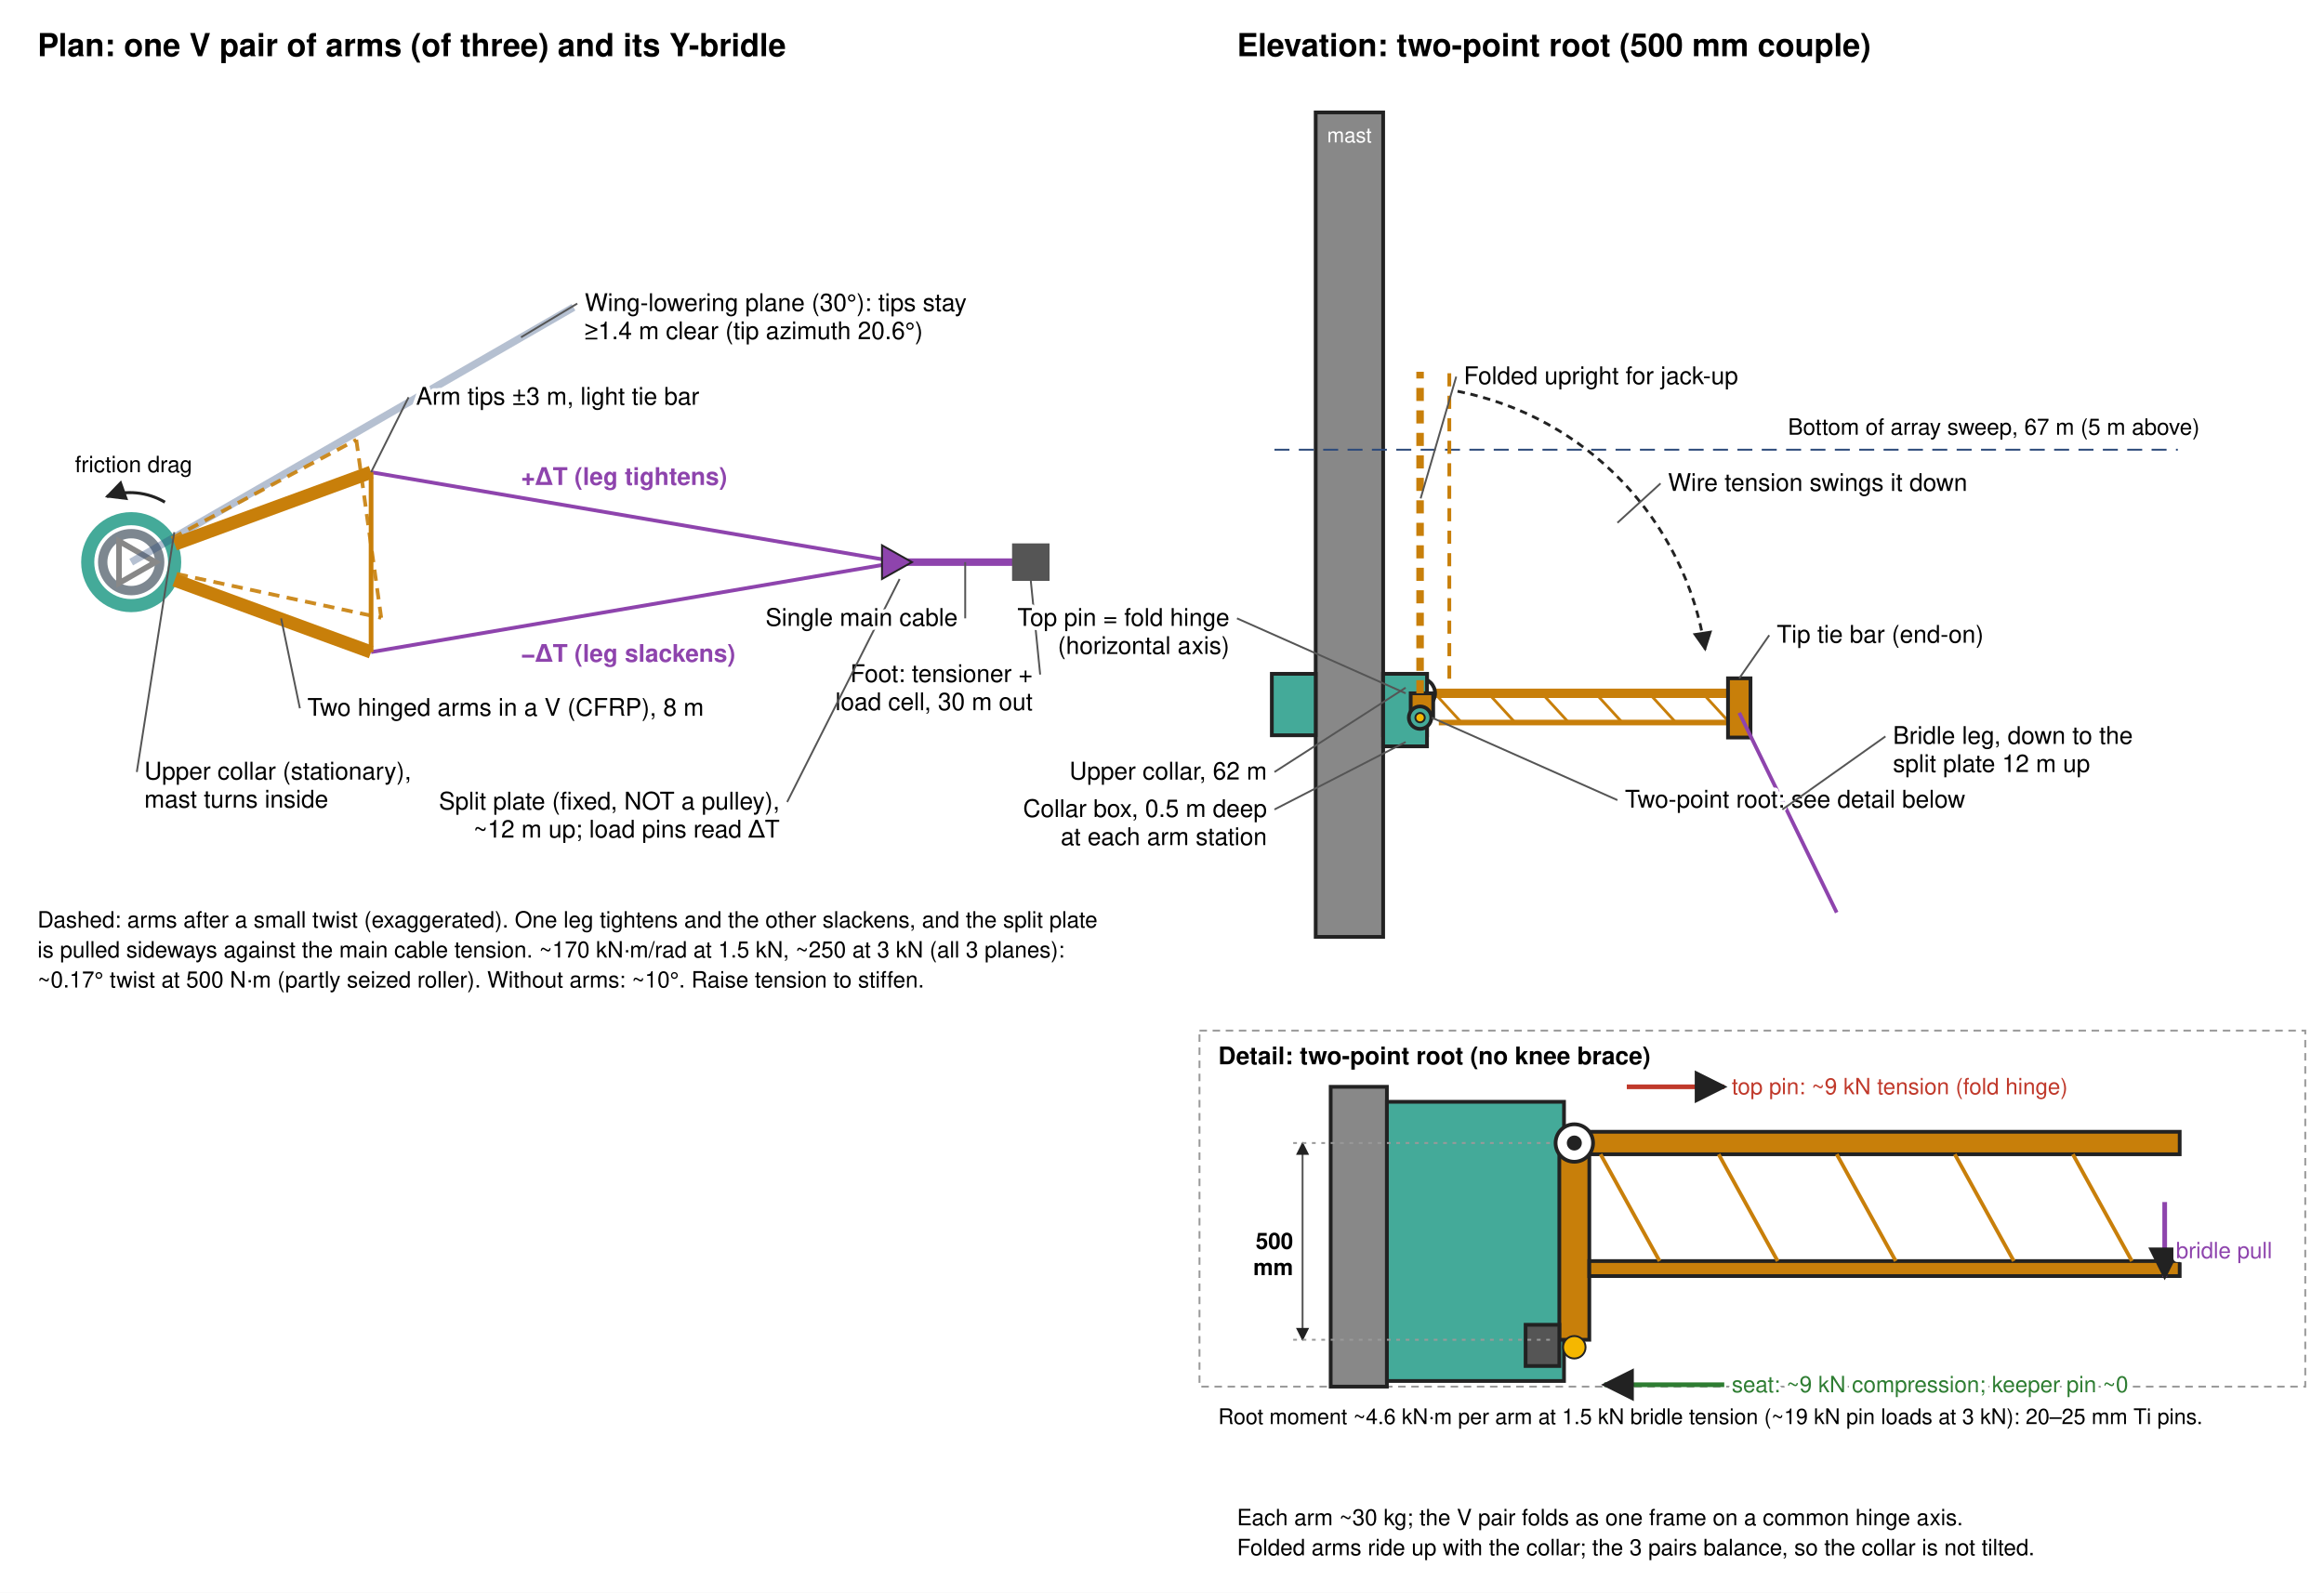
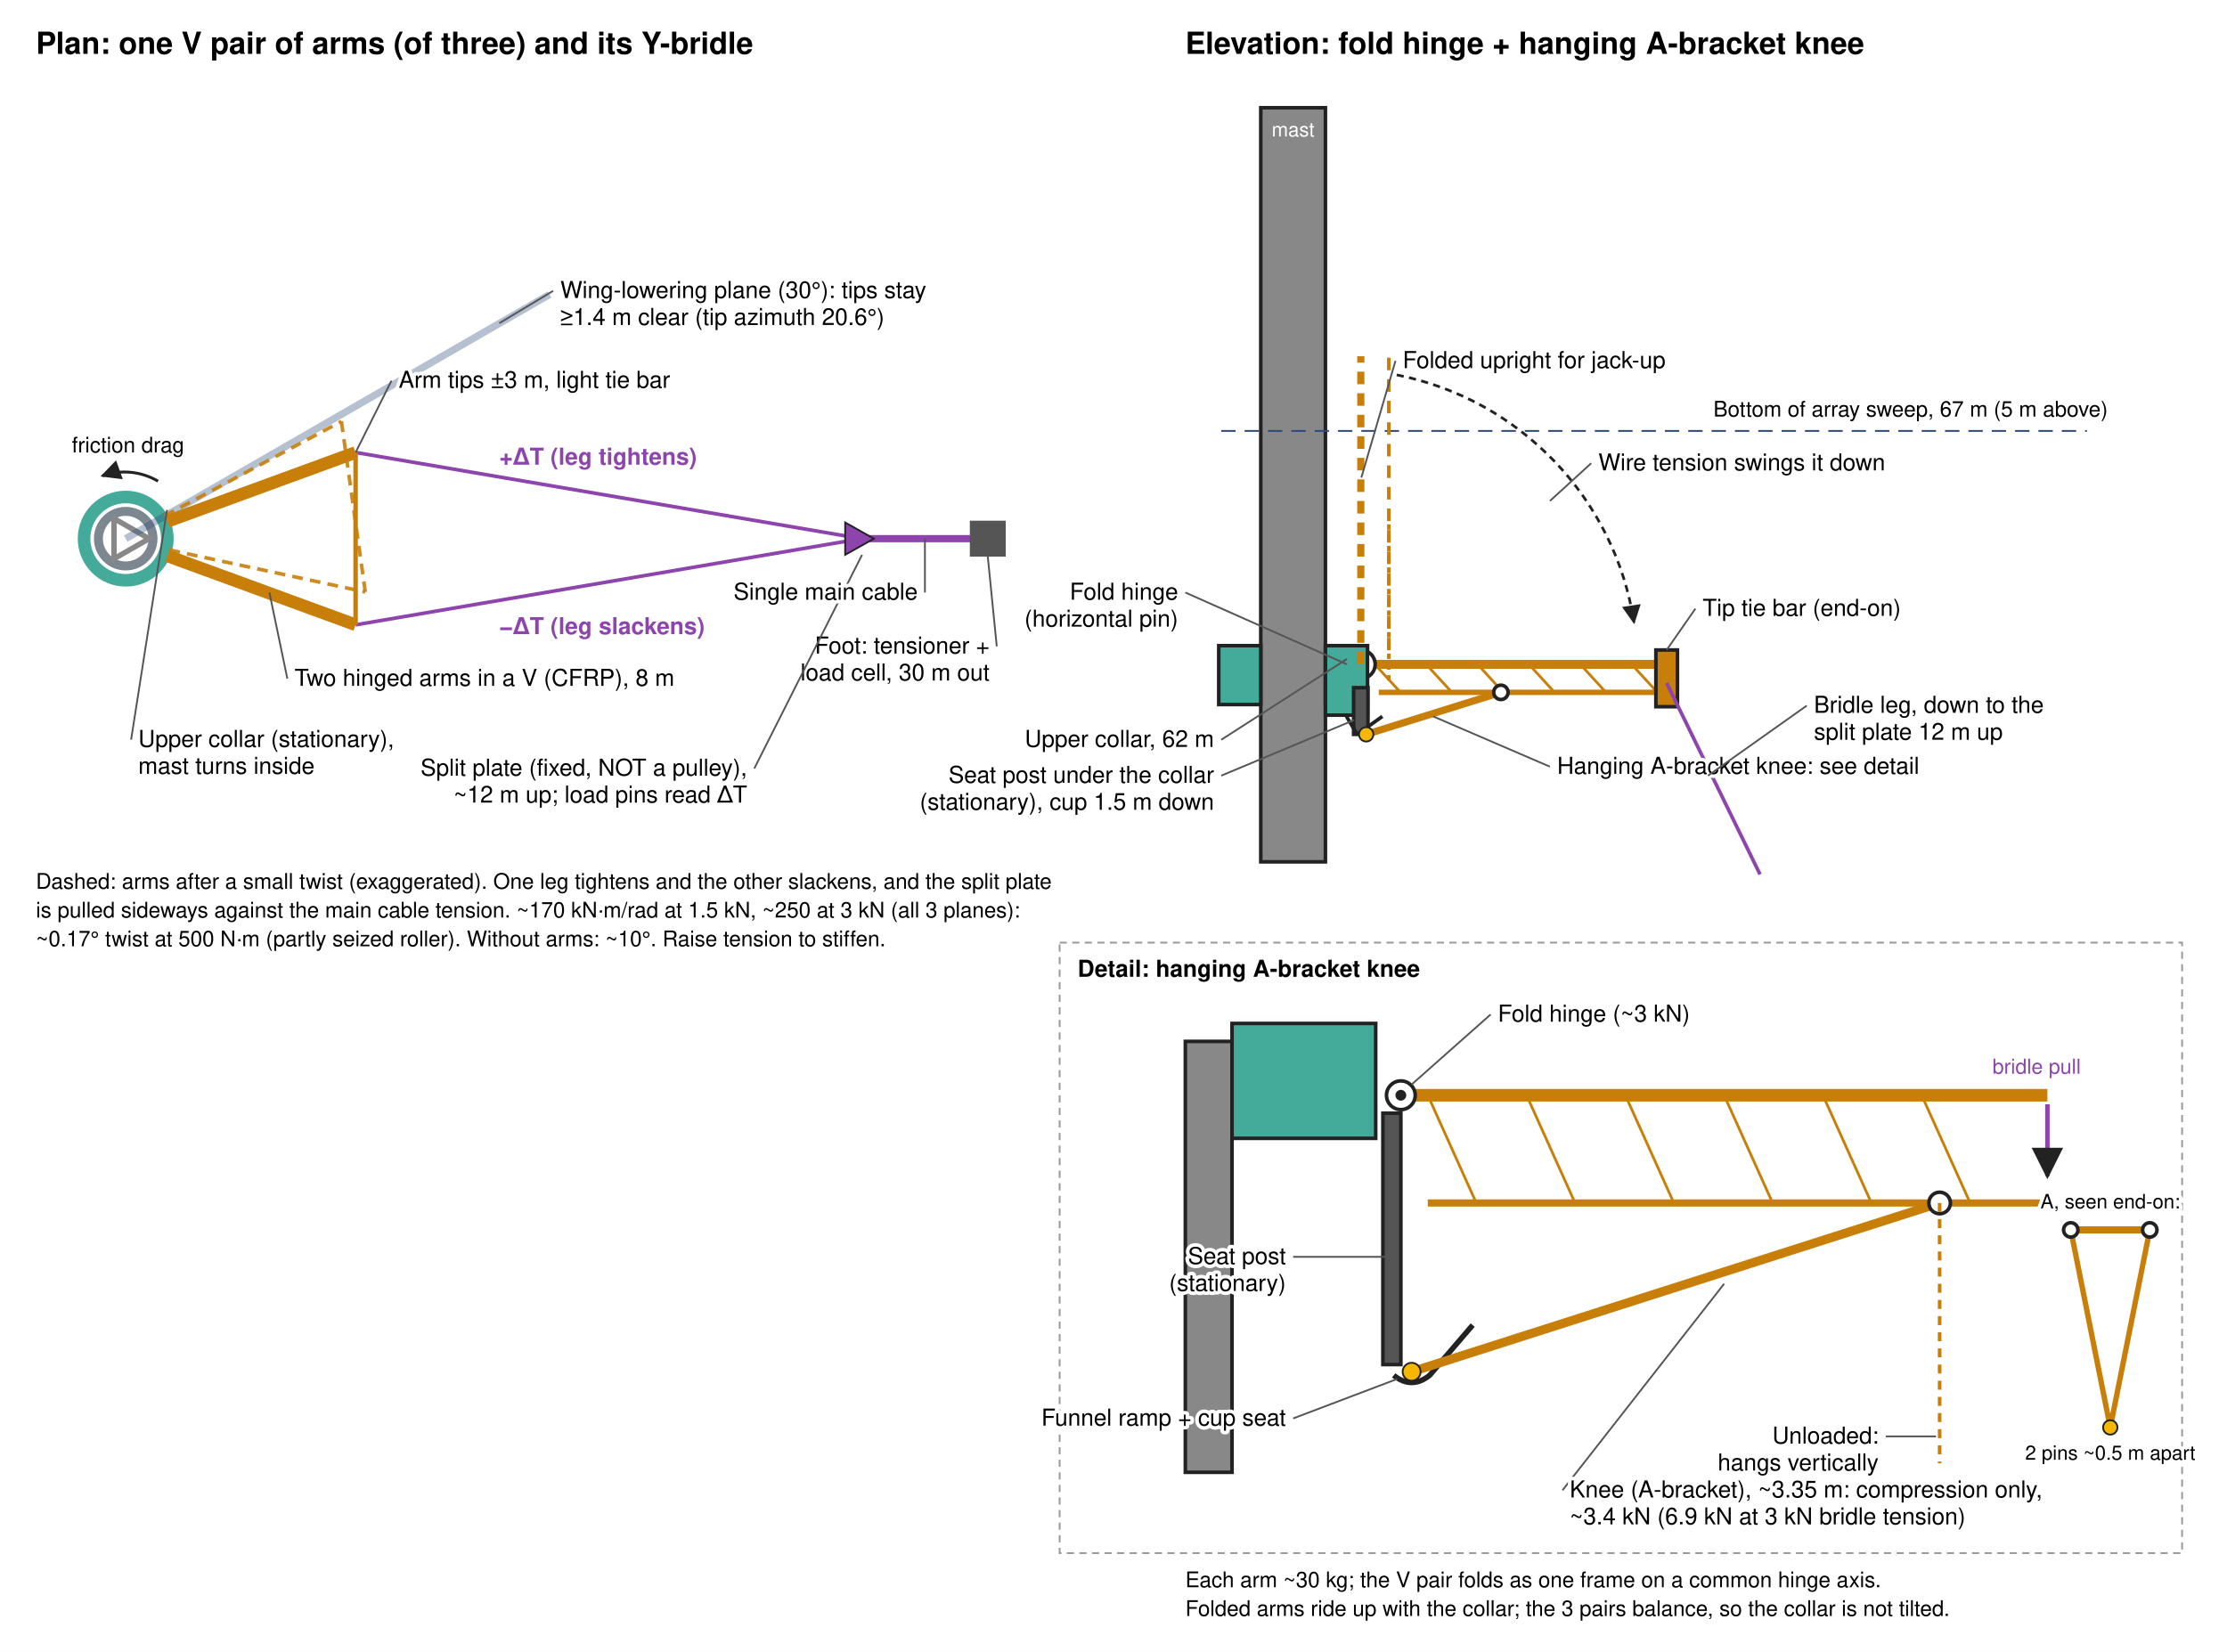
- <svg xmlns="http://www.w3.org/2000/svg" viewBox="0 0 1240 850" font-family="Helvetica, Arial, sans-serif" font-size="13">
-   <rect width="1240" height="850" fill="#fff" />
+ <svg xmlns="http://www.w3.org/2000/svg" viewBox="0 0 1240 920" font-family="Helvetica, Arial, sans-serif" font-size="13">
+   <rect width="1240" height="920" fill="#fff" />
  <defs>
    <marker id="ar" viewBox="0 0 10 10" refX="9" refY="5" markerWidth="7" markerHeight="7" orient="auto-start-reverse">
      <path d="M0 0L10 5L0 10z" fill="#222" />
    </marker>
  </defs>
  <style>.s{stroke:#222;stroke-width:2}.l{stroke:#555;stroke-width:1;fill:none}.guy{stroke:#8e44ad;stroke-width:2}.arm{stroke:#c87f0a}.collar{fill:#4a9}.mast{fill:#888}text{paint-order:stroke;stroke:#fff;stroke-width:4px;stroke-linejoin:round}.t{font-size:17px;font-weight:bold}</style>
  <text x="20" y="30" class="t">Plan: one V pair of arms (of three) and its Y-bridle</text>
  <circle cx="70" cy="300" r="23.2" fill="none" stroke="#4a9" stroke-width="7" />
  <circle cx="70" cy="300" r="15.2" fill="none" stroke="#7d8790" stroke-width="5" />
  <polygon points="83.0,300.0 63.5,311.2 63.5,288.8" fill="none" stroke="#888" stroke-width="3" />
  <line x1="70" y1="300" x2="306" y2="164" stroke="#2c4a7a" stroke-width="4" opacity="0.35" />
  <line x1="198" y1="252" x2="479.6" y2="300" class="guy" />
  <line x1="198" y1="348" x2="479.6" y2="300" class="guy" />
  <line x1="479.6" y1="300" x2="550" y2="300" stroke="#8e44ad" stroke-width="4" />
  <polygon points="470.6,291 486.6,300 470.6,309" fill="#8e44ad" stroke="#222" />
  <rect x="540" y="290" width="20" height="20" fill="#555" />
  <line x1="91.6" y1="287.3" x2="190.1" y2="234.7" stroke="#c87f0a" stroke-width="2" stroke-dasharray="6 4" opacity="0.9" />
  <line x1="94.3" y1="306.3" x2="203.4" y2="329.7" stroke="#c87f0a" stroke-width="2" stroke-dasharray="6 4" opacity="0.9" />
  <line x1="190.1" y1="234.7" x2="203.4" y2="329.7" stroke="#c87f0a" stroke-width="2" stroke-dasharray="6 4" opacity="0.9" />
  <line x1="93.2" y1="290.4" x2="198.0" y2="252.0" stroke="#c87f0a" stroke-width="7" />
  <line x1="93.2" y1="309.6" x2="198.0" y2="348.0" stroke="#c87f0a" stroke-width="7" />
  <line x1="198.0" y1="252.0" x2="198.0" y2="348.0" stroke="#c87f0a" stroke-width="2.5" />
  <path d="M88 268 A36.8 36.8 0 0 0 57 265" fill="none" stroke="#222" stroke-width="1.6" marker-end="url(#ar)" />
  <text x="40" y="252" font-size="12">friction drag</text>
  <text x="278" y="258.8" font-size="13" fill="#8e44ad" font-weight="bold">+ΔT (leg tightens)</text>
  <text x="278" y="353.2" font-size="13" fill="#8e44ad" font-weight="bold">−ΔT (leg slackens)</text>
  <path d="M550 310L555 360" class="l" />
  <text x="551" y="364" text-anchor="end">Foot: tensioner +</text>
  <text x="551" y="379" text-anchor="end">load cell, 30 m out</text>
  <path d="M480 309L420 428" class="l" />
  <text x="416" y="432" text-anchor="end">Split plate (fixed, NOT a pulley),</text>
  <text x="416" y="447" text-anchor="end">~12 m up; load pins read ΔT</text>
  <path d="M515 300L515 330" class="l" />
  <text x="511" y="334" text-anchor="end">Single main cable</text>
  <path d="M198 252L218 212" class="l" />
  <text x="222" y="216" text-anchor="start">Arm tips ±3 m, light tie bar</text>
  <path d="M150 330L160 378" class="l" />
  <text x="164" y="382" text-anchor="start">Two hinged arms in a V (CFRP), 8 m</text>
  <path d="M93 284L73 412" class="l" />
  <text x="77" y="416" text-anchor="start">Upper collar (stationary),</text>
  <text x="77" y="431" text-anchor="start">mast turns inside</text>
  <path d="M278 180L308 162" class="l" />
  <text x="312" y="166" text-anchor="start">Wing-lowering plane (30°): tips stay</text>
  <text x="312" y="181" text-anchor="start">≥1.4 m clear (tip azimuth 20.6°)</text>
  <text x="20" y="495" font-size="12">Dashed: arms after a small twist (exaggerated). One leg tightens and the other slackens, and the split plate</text>
  <text x="20" y="511" font-size="12">is pulled sideways against the main cable tension. ~170 kN·m/rad at 1.5 kN, ~250 at 3 kN (all 3 planes):</text>
  <text x="20" y="527" font-size="12">~0.17° twist at 500 N·m (partly seized roller). Without arms: ~10°. Raise tension to stiffen.</text>
-   <text x="660" y="30" class="t">Elevation: two-point root (500 mm couple)</text>
-   <rect x="702" y="60" width="36" height="440" class="mast s" />
+   <text x="660" y="30" class="t">Elevation: fold hinge + hanging A-bracket knee</text>
+   <rect x="702" y="60" width="36" height="420" class="mast s" />
  <text x="720" y="76" text-anchor="middle" font-size="11" style="stroke:none" fill="#fff">mast</text>
  <rect x="738" y="359.6" width="23.4" height="32.8" class="collar s" />
  <rect x="678.6" y="359.6" width="23.4" height="32.8" class="collar s" />
  <line x1="680" y1="240" x2="1162" y2="240" stroke="#2c4a7a" stroke-dasharray="8 5" />
  <text x="954" y="232" font-size="12">Bottom of array sweep, 67 m (5 m above)</text>
  <line x1="757.7" y1="370" x2="928" y2="370" stroke="#c87f0a" stroke-width="5" />
  <line x1="767.7" y1="385.6" x2="928" y2="385.6" stroke="#c87f0a" stroke-width="3" />
  <line x1="765.5" y1="370" x2="779.8" y2="385.6" stroke="#c87f0a" stroke-width="1.5" />
  <line x1="794.1" y1="370" x2="808.4" y2="385.6" stroke="#c87f0a" stroke-width="1.5" />
  <line x1="822.7" y1="370" x2="837.0" y2="385.6" stroke="#c87f0a" stroke-width="1.5" />
  <line x1="851.3" y1="370" x2="865.6" y2="385.6" stroke="#c87f0a" stroke-width="1.5" />
  <line x1="879.9" y1="370" x2="894.2" y2="385.6" stroke="#c87f0a" stroke-width="1.5" />
  <line x1="908.5" y1="370" x2="922.8" y2="385.6" stroke="#c87f0a" stroke-width="1.5" />
  <rect x="922" y="362" width="12" height="31.6" fill="#c87f0a" class="s" />
  <circle cx="757.7" cy="370" r="8" fill="#fff" class="s" />
  <circle cx="757.7" cy="370" r="3" fill="#222" />
  <rect x="738" y="359.6" width="23.4" height="38.7" class="collar s" />
-   <rect x="752.7" y="370" width="12" height="13.0" fill="#c87f0a" class="s" />
-   <circle cx="757.7" cy="383.0" r="6" fill="#4a9" class="s" />
-   <circle cx="757.7" cy="383.0" r="2.5" fill="#f5b700" stroke="#222" />
+   <rect x="753.7" y="383.0" width="8" height="26.0" fill="#555" class="s" />
+   <path d="M755.7 409.0 l14 -10 M755.7 409.0 l-6 -10" stroke="#222" stroke-width="2" fill="none" />
+   <line x1="835.7" y1="385.6" x2="760.7" y2="409.0" stroke="#c87f0a" stroke-width="4" />
+   <circle cx="835.7" cy="385.6" r="4" fill="#fff" class="s" />
+   <circle cx="760.7" cy="409.0" r="4" fill="#f5b700" stroke="#222" />
  <line x1="757.7" y1="370" x2="757.7" y2="198.4" stroke="#c87f0a" stroke-width="4" stroke-dasharray="7 5" />
  <line x1="773.3" y1="362.2" x2="773.3" y2="198.4" stroke="#c87f0a" stroke-width="2" stroke-dasharray="7 5" />
+   <line x1="773.3" y1="292" x2="773.3" y2="379.1" stroke="#c87f0a" stroke-width="2" stroke-dasharray="3 3" />
  <path d="M777.7 208.8 A166.4 166.4 0 0 1 909.8 346.6" fill="none" stroke="#222" stroke-width="1.5" stroke-dasharray="4 3" marker-end="url(#ar)" />
  <line x1="928" y1="380.4" x2="979.992" y2="487.0" class="guy" />
  <path d="M750 370L660 330" class="l" />
-   <text x="656" y="334" text-anchor="end">Top pin = fold hinge</text>
-   <text x="656" y="349" text-anchor="end">(horizontal axis)</text>
+   <text x="656" y="334" text-anchor="end">Fold hinge</text>
+   <text x="656" y="349" text-anchor="end">(horizontal pin)</text>
  <path d="M758 266L777 201" class="l" />
  <text x="781" y="205" text-anchor="start">Folded upright for jack-up</text>
  <path d="M863 279L886 258" class="l" />
  <text x="890" y="262" text-anchor="start">Wire tension swings it down</text>
-   <path d="M764 383L863 427" class="l" />
-   <text x="867" y="431" text-anchor="start">Two-point root: see detail below</text>
-   <path d="M750 396L680 432" class="l" />
-   <text x="676" y="436" text-anchor="end">Collar box, 0.5 m deep</text>
-   <text x="676" y="451" text-anchor="end">at each arm station</text>
+   <path d="M798 399L863 427" class="l" />
+   <text x="867" y="431" text-anchor="start">Hanging A-bracket knee: see detail</text>
+   <path d="M754 401L680 432" class="l" />
+   <text x="676" y="436" text-anchor="end">Seat post under the collar</text>
+   <text x="676" y="451" text-anchor="end">(stationary), cup 1.5 m down</text>
  <path d="M750 367L680 412" class="l" />
  <text x="676" y="416" text-anchor="end">Upper collar, 62 m</text>
  <path d="M928 362L944 339" class="l" />
  <text x="948" y="343" text-anchor="start">Tip tie bar (end-on)</text>
  <path d="M951 432L1006 393" class="l" />
  <text x="1010" y="397" text-anchor="start">Bridle leg, down to the</text>
  <text x="1010" y="412" text-anchor="start">split plate 12 m up</text>
-   <rect x="640" y="550" width="590" height="190" fill="none" stroke="#999" stroke-dasharray="4 3" />
-   <text x="650" y="568" font-weight="bold">Detail: two-point root (no knee brace)</text>
-   <rect x="710" y="580" width="30" height="160" class="mast s" />
-   <rect x="740" y="588" width="94.5" height="149.0" class="collar s" />
-   <rect x="832" y="610" width="16" height="105.0" fill="#c87f0a" class="s" />
-   <rect x="848" y="604" width="315.0" height="12" fill="#c87f0a" class="s" />
-   <rect x="848" y="673.0" width="315.0" height="8" fill="#c87f0a" class="s" />
-   <line x1="854.0" y1="616" x2="885.5" y2="673.0" stroke="#c87f0a" stroke-width="2" />
-   <line x1="917.0" y1="616" x2="948.5" y2="673.0" stroke="#c87f0a" stroke-width="2" />
-   <line x1="980.0" y1="616" x2="1011.5" y2="673.0" stroke="#c87f0a" stroke-width="2" />
-   <line x1="1043.0" y1="616" x2="1074.5" y2="673.0" stroke="#c87f0a" stroke-width="2" />
-   <line x1="1106.0" y1="616" x2="1137.5" y2="673.0" stroke="#c87f0a" stroke-width="2" />
-   <circle cx="840" cy="610" r="10" fill="#fff" class="s" />
-   <circle cx="840" cy="610" r="4" fill="#222" />
-   <rect x="814" y="707.0" width="18" height="22" fill="#555" class="s" />
-   <circle cx="840" cy="719.0" r="6" fill="#f5b700" stroke="#222" />
-   <path d="M868 580 H920" stroke="#c0392b" stroke-width="2.5" marker-end="url(#ar)" />
-   <text x="924" y="584" font-size="12" fill="#c0392b">top pin: ~9 kN tension (fold hinge)</text>
-   <path d="M920 739.0 H856" stroke="#2e7d32" stroke-width="2.5" marker-end="url(#ar)" />
-   <text x="924" y="743.0" font-size="12" fill="#2e7d32">seat: ~9 kN compression; keeper pin ~0</text>
-   <path d="M1155.0 641.5 v40" stroke="#8e44ad" stroke-width="2.5" marker-end="url(#ar)" />
-   <text x="1161.0" y="671.5" font-size="12" fill="#8e44ad">bridle pull</text>
-   <path d="M695 610 V715.0" class="l" marker-start="url(#ar)" marker-end="url(#ar)" />
-   <line x1="690" y1="610" x2="830" y2="610" stroke="#999" stroke-dasharray="2 3" />
-   <line x1="690" y1="715.0" x2="830" y2="715.0" stroke="#999" stroke-dasharray="2 3" />
-   <text x="690" y="666.5" text-anchor="end" font-size="12" font-weight="bold">500</text>
-   <text x="690" y="680.5" text-anchor="end" font-size="12" font-weight="bold">mm</text>
-   <text x="650" y="760" font-size="11.5">Root moment ~4.6 kN·m per arm at 1.5 kN bridle tension (~19 kN pin loads at 3 kN): 20–25 mm Ti pins.</text>
-   <text x="660" y="814" font-size="12">Each arm ~30 kg; the V pair folds as one frame on a common hinge axis.</text>
-   <text x="660" y="830" font-size="12">Folded arms ride up with the collar; the 3 pairs balance, so the collar is not tilted.</text>
+   <rect x="590" y="525" width="625" height="340" fill="none" stroke="#999" stroke-dasharray="4 3" />
+   <text x="600" y="544" font-weight="bold">Detail: hanging A-bracket knee</text>
+   <rect x="660" y="580" width="26" height="240" class="mast s" />
+   <rect x="686" y="570.0" width="80.0" height="64.0" class="collar s" />
+   <rect x="770" y="620.0" width="10" height="140.0" fill="#555" class="s" />
+   <path d="M776 766.0 Q786 774.0 796 766.0 L820 738.0" fill="none" stroke="#222" stroke-width="3" />
+   <line x1="780" y1="610" x2="1140.0" y2="610" stroke="#c87f0a" stroke-width="7" />
+   <line x1="795.0" y1="670.0" x2="1140.0" y2="670.0" stroke="#c87f0a" stroke-width="4" />
+   <line x1="795.0" y1="610" x2="822.0" y2="670.0" stroke="#c87f0a" stroke-width="1.5" />
+   <line x1="850.0" y1="610" x2="877.0" y2="670.0" stroke="#c87f0a" stroke-width="1.5" />
+   <line x1="905.0" y1="610" x2="932.0" y2="670.0" stroke="#c87f0a" stroke-width="1.5" />
+   <line x1="960.0" y1="610" x2="987.0" y2="670.0" stroke="#c87f0a" stroke-width="1.5" />
+   <line x1="1015.0" y1="610" x2="1042.0" y2="670.0" stroke="#c87f0a" stroke-width="1.5" />
+   <line x1="1070.0" y1="610" x2="1097.0" y2="670.0" stroke="#c87f0a" stroke-width="1.5" />
+   <circle cx="780" cy="610" r="8" fill="#fff" class="s" />
+   <circle cx="780" cy="610" r="3" fill="#222" />
+   <line x1="1080.0" y1="670.0" x2="786" y2="764.0" stroke="#c87f0a" stroke-width="5" />
+   <circle cx="1080.0" cy="670.0" r="6" fill="#fff" class="s" />
+   <circle cx="786" cy="764.0" r="5" fill="#f5b700" stroke="#222" />
+   <line x1="1080.0" y1="670.0" x2="1080.0" y2="815.0" stroke="#c87f0a" stroke-width="2" stroke-dasharray="5 4" />
+   <line x1="1149.0" y1="685.0" x2="1201.0" y2="685.0" stroke="#c87f0a" stroke-width="4" />
+   <path d="M1153.0 685.0 L1175.0 795.0 L1197.0 685.0" fill="none" stroke="#c87f0a" stroke-width="3" />
+   <circle cx="1153.0" cy="685.0" r="4" fill="#fff" class="s" />
+   <circle cx="1197.0" cy="685.0" r="4" fill="#fff" class="s" />
+   <circle cx="1175.0" cy="795.0" r="4" fill="#f5b700" stroke="#222" />
+   <text x="1175.0" y="673.0" text-anchor="middle" font-size="11">A, seen end-on:</text>
+   <text x="1175.0" y="813.0" text-anchor="middle" font-size="11">2 pins ~0.5 m apart</text>
+   <path d="M960 715L870 830" class="l" />
+   <text x="874" y="834" text-anchor="start">Knee (A-bracket), ~3.35 m: compression only,</text>
+   <text x="874" y="849" text-anchor="start">~3.4 kN (6.9 kN at 3 kN bridle tension)</text>
+   <path d="M1078 800L1050 800" class="l" />
+   <text x="1046" y="804" text-anchor="end">Unloaded:</text>
+   <text x="1046" y="819" text-anchor="end">hangs vertically</text>
+   <path d="M778 768L720 790" class="l" />
+   <text x="716" y="794" text-anchor="end">Funnel ramp + cup seat</text>
+   <path d="M775 700L720 700" class="l" />
+   <text x="716" y="704" text-anchor="end">Seat post</text>
+   <text x="716" y="719" text-anchor="end">(stationary)</text>
+   <path d="M786 604L830 565" class="l" />
+   <text x="834" y="569" text-anchor="start">Fold hinge (~3 kN)</text>
+   <path d="M1140.0 615.0 v40" stroke="#8e44ad" stroke-width="2.5" marker-end="url(#ar)" />
+   <text x="1134.0" y="598" font-size="11.5" fill="#8e44ad" text-anchor="middle">bridle pull</text>
+   <text x="660" y="884" font-size="12">Each arm ~30 kg; the V pair folds as one frame on a common hinge axis.</text>
+   <text x="660" y="900" font-size="12">Folded arms ride up with the collar; the 3 pairs balance, so the collar is not tilted.</text>
</svg>
